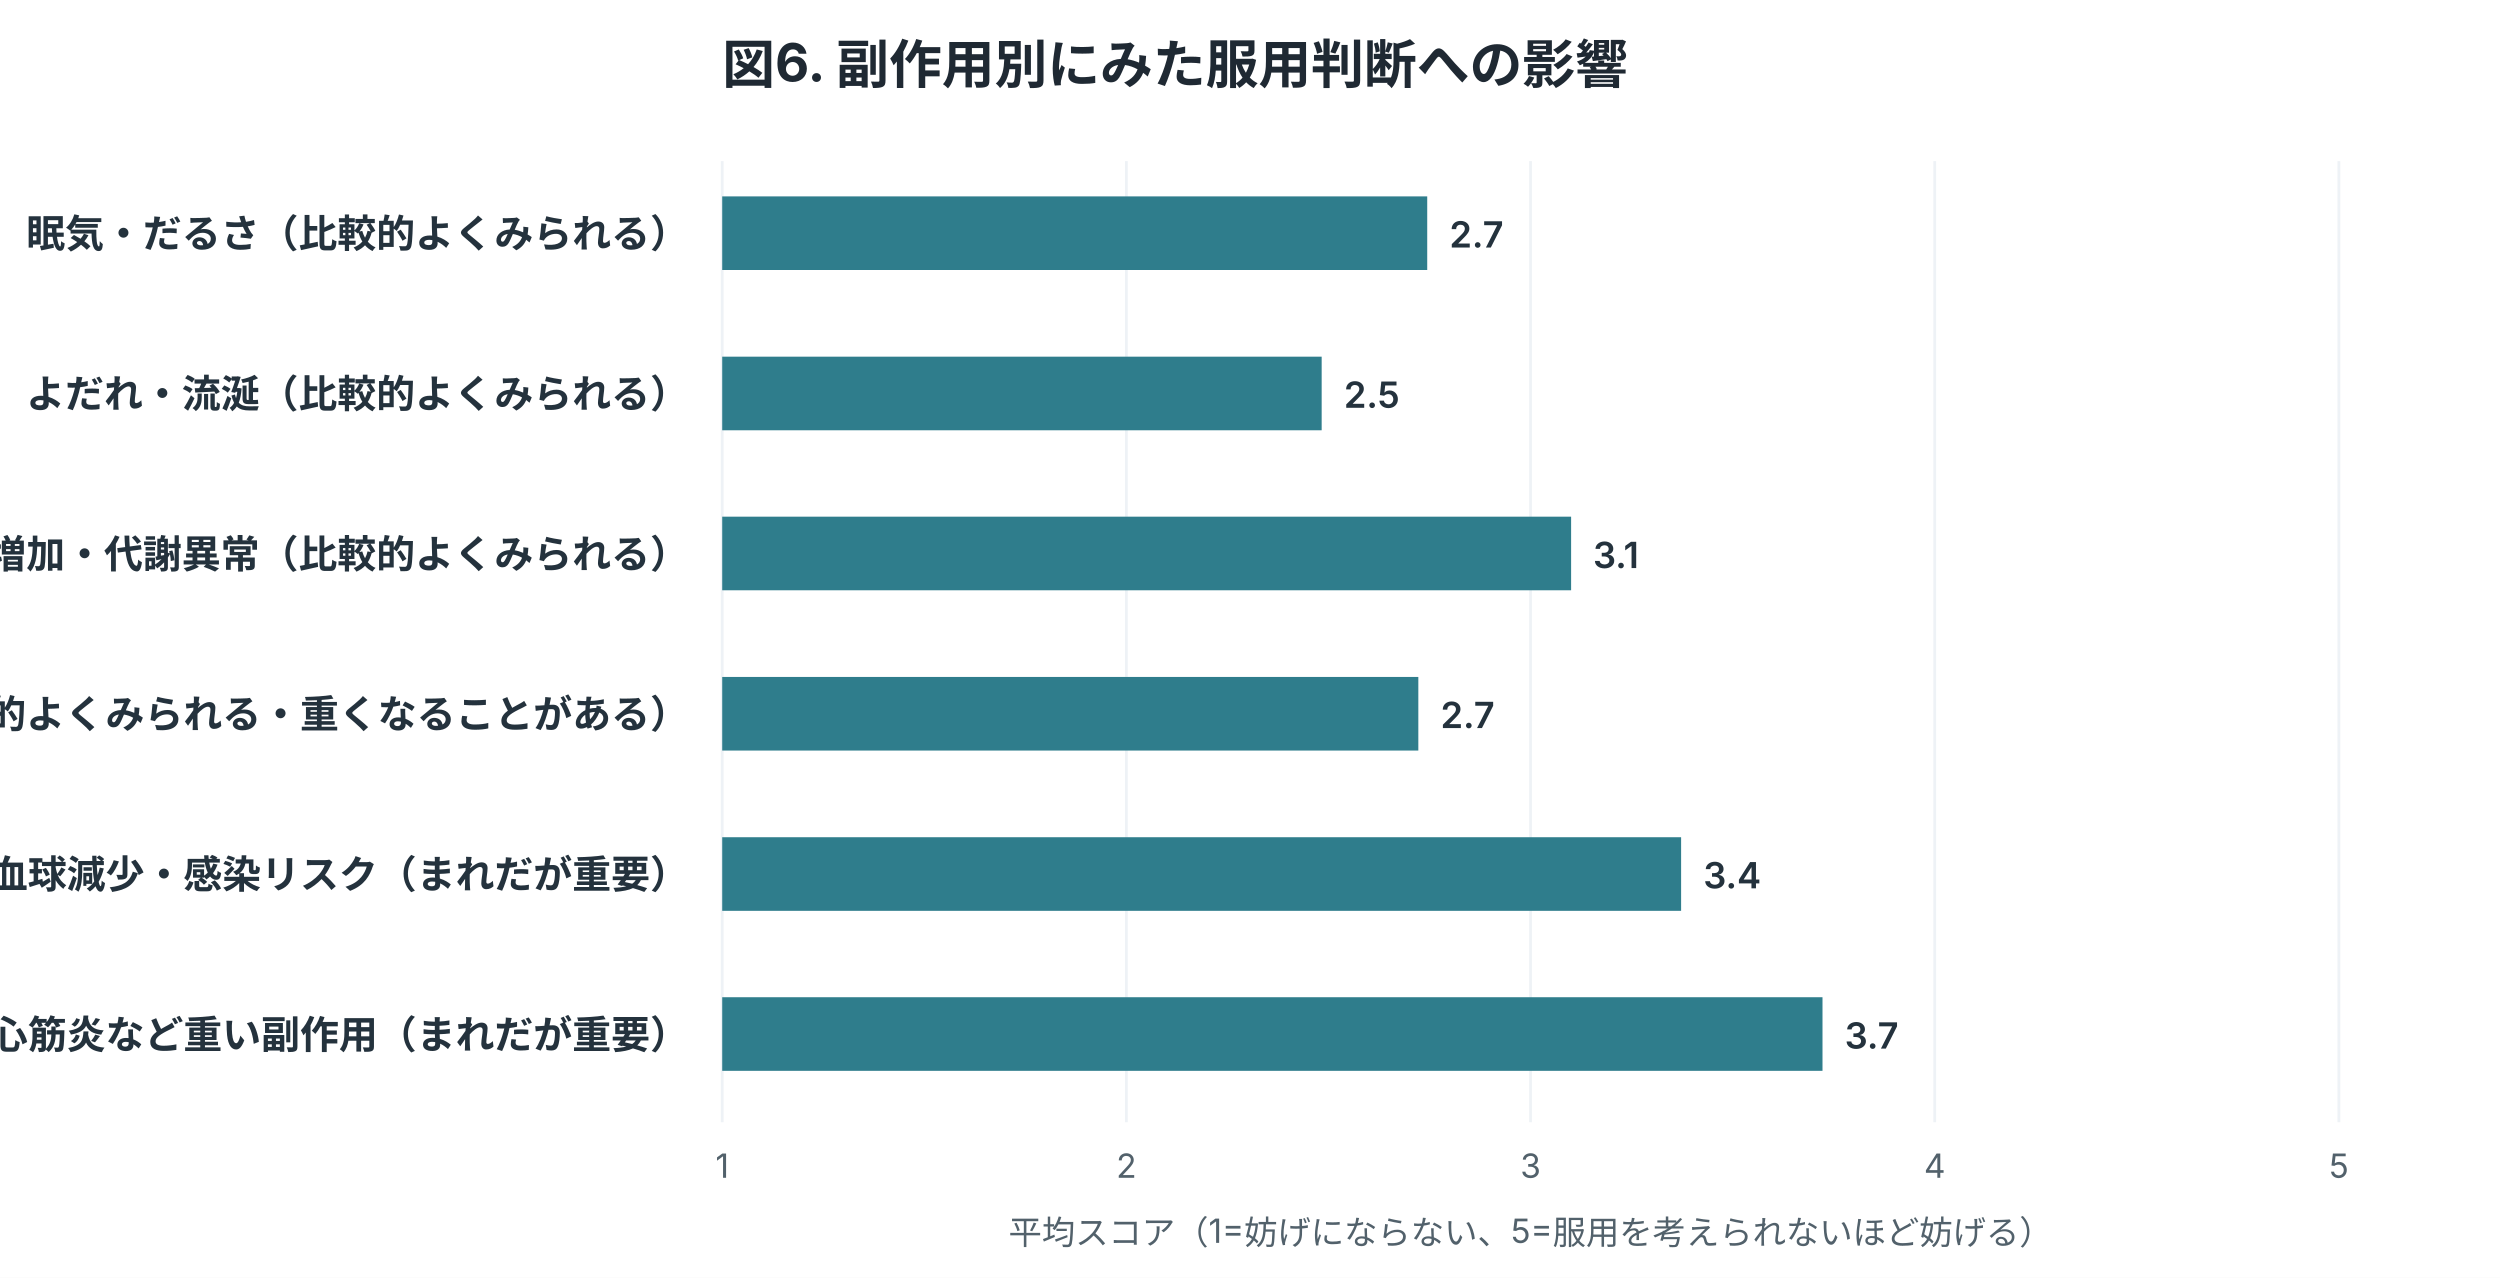
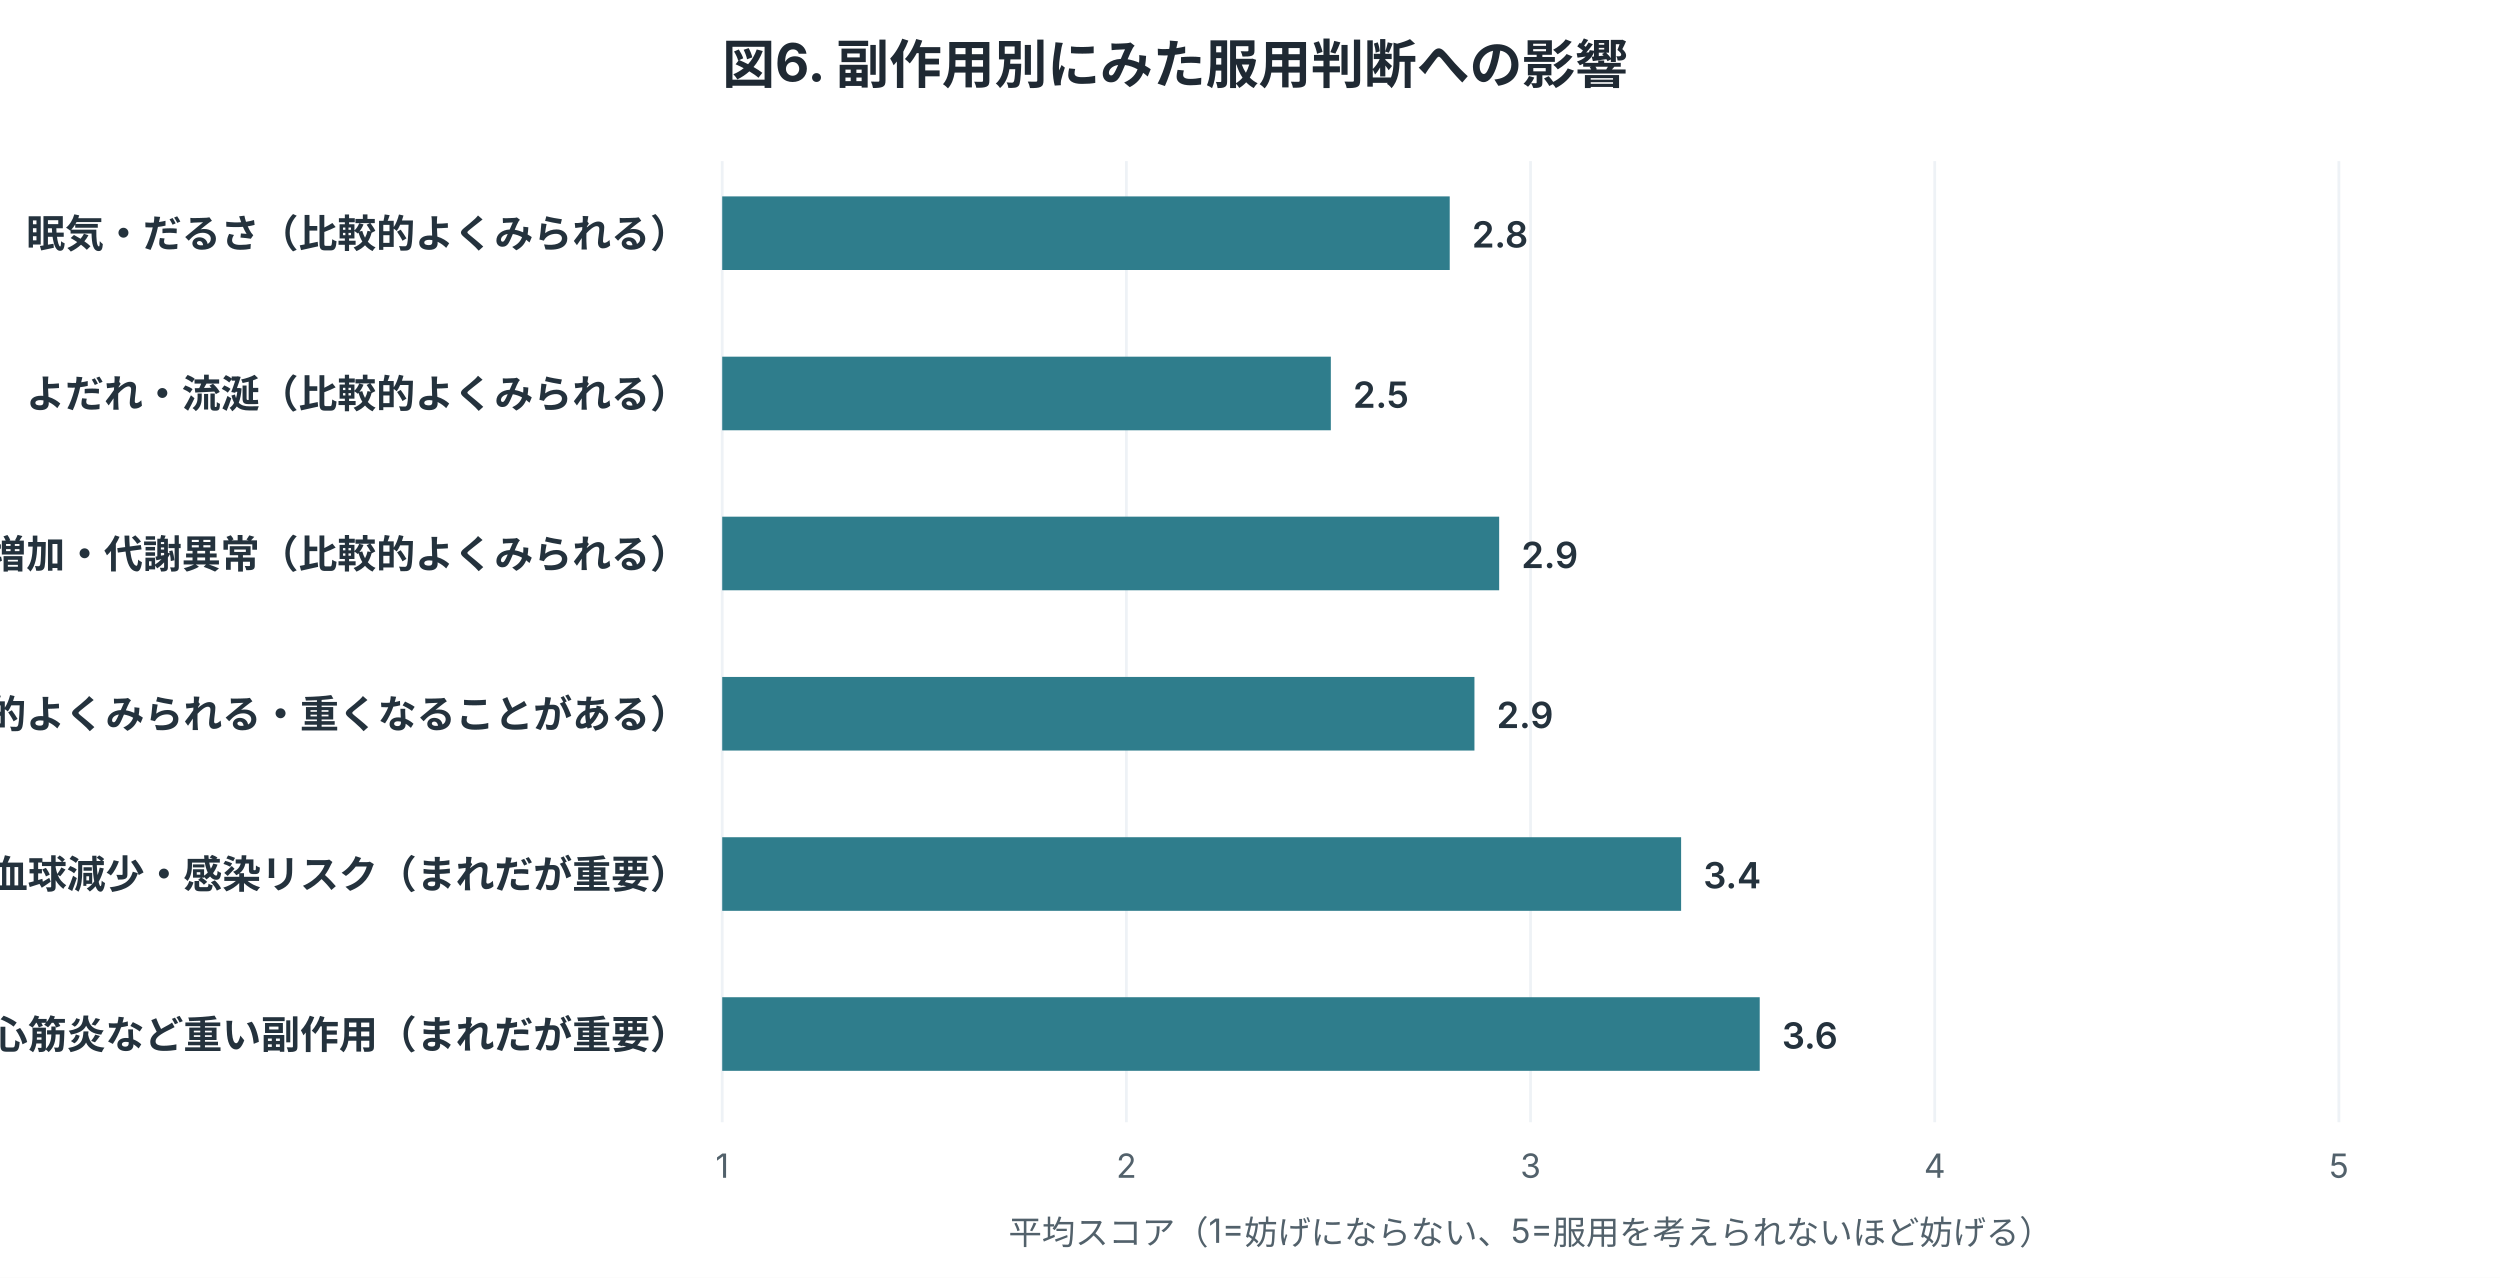
<svg xmlns="http://www.w3.org/2000/svg" width="900" height="460" viewBox="0 0 900 460" role="img">
  <style>
.title{font:700 19px -apple-system,BlinkMacSystemFont,"Segoe UI",sans-serif;fill:#1f2933}
.label{font:600 14px -apple-system,BlinkMacSystemFont,"Segoe UI",sans-serif;fill:#24323d}
.num{font:600 13px -apple-system,BlinkMacSystemFont,"Segoe UI",sans-serif;fill:#24323d}
.axis,.legend,.note{font:12px -apple-system,BlinkMacSystemFont,"Segoe UI",sans-serif;fill:#52616b}
.inside{font:700 13px -apple-system,BlinkMacSystemFont,"Segoe UI",sans-serif;fill:white}
.big{font:700 34px -apple-system,BlinkMacSystemFont,"Segoe UI",sans-serif;fill:#1f2933}
</style>
  <rect width="100%" height="100%" fill="white" />
  <text x="260" y="30" class="title">図6. 副作用別にみた服用判断への影響</text>
  <line x1="260.0" y1="58" x2="260.0" y2="404" stroke="#eef2f6" />
  <text x="260.0" y="424" text-anchor="middle" class="axis">1</text>
  <line x1="405.5" y1="58" x2="405.5" y2="404" stroke="#eef2f6" />
  <text x="405.5" y="424" text-anchor="middle" class="axis">2</text>
  <line x1="551.0" y1="58" x2="551.0" y2="404" stroke="#eef2f6" />
  <text x="551.0" y="424" text-anchor="middle" class="axis">3</text>
  <line x1="696.5" y1="58" x2="696.5" y2="404" stroke="#eef2f6" />
  <text x="696.5" y="424" text-anchor="middle" class="axis">4</text>
  <line x1="842.0" y1="58" x2="842.0" y2="404" stroke="#eef2f6" />
  <text x="842.0" y="424" text-anchor="middle" class="axis">5</text>
  <text x="248" y="89.1" text-anchor="end" class="label">眠気・だるさ（比較的よくみられる）</text>
-   <rect x="260" y="70.7" width="253.8" height="26.5" fill="#2f7d8c" />
-   <text x="521.8" y="89.1" class="num">2.7</text>
+   <rect x="260" y="70.7" width="261.9" height="26.5" fill="#2f7d8c" />
+   <text x="529.9" y="89.1" class="num">2.8</text>
  <text x="248" y="146.8" text-anchor="end" class="label">よだれ・流涎（比較的よくみられる）</text>
-   <rect x="260" y="128.4" width="215.8" height="26.5" fill="#2f7d8c" />
-   <text x="483.8" y="146.8" class="num">2.5</text>
+   <rect x="260" y="128.4" width="219.1" height="26.5" fill="#2f7d8c" />
+   <text x="487.1" y="146.8" class="num">2.5</text>
  <text x="248" y="204.5" text-anchor="end" class="label">体重増加・代謝異常（比較的よくみられる）</text>
-   <rect x="260" y="186.0" width="305.6" height="26.5" fill="#2f7d8c" />
-   <text x="573.5" y="204.5" class="num">3.1</text>
+   <rect x="260" y="186.0" width="279.7" height="26.5" fill="#2f7d8c" />
+   <text x="547.7" y="204.5" class="num">2.9</text>
  <text x="248" y="262.1" text-anchor="end" class="label">便秘（比較的よくみられる・重くなることがある）</text>
-   <rect x="260" y="243.7" width="250.6" height="26.5" fill="#2f7d8c" />
-   <text x="518.6" y="262.1" class="num">2.7</text>
+   <rect x="260" y="243.7" width="270.8" height="26.5" fill="#2f7d8c" />
+   <text x="538.8" y="262.1" class="num">2.9</text>
  <text x="248" y="319.8" text-anchor="end" class="label">白血球減少・感染リスク（まれだが重要）</text>
  <rect x="260" y="301.4" width="345.2" height="26.5" fill="#2f7d8c" />
  <text x="613.2" y="319.8" class="num">3.4</text>
  <text x="248" y="377.5" text-anchor="end" class="label">心筋炎など重い副作用（まれだが重要）</text>
-   <rect x="260" y="359.0" width="396.1" height="26.5" fill="#2f7d8c" />
-   <text x="664.1" y="377.5" class="num">3.7</text>
+   <rect x="260" y="359.0" width="373.5" height="26.5" fill="#2f7d8c" />
+   <text x="641.5" y="377.5" class="num">3.6</text>
  <text x="551.0" y="448" text-anchor="middle" class="axis">平均スコア（1=妨げにならない、5=服用を考えられないほど妨げる）</text>
</svg>
